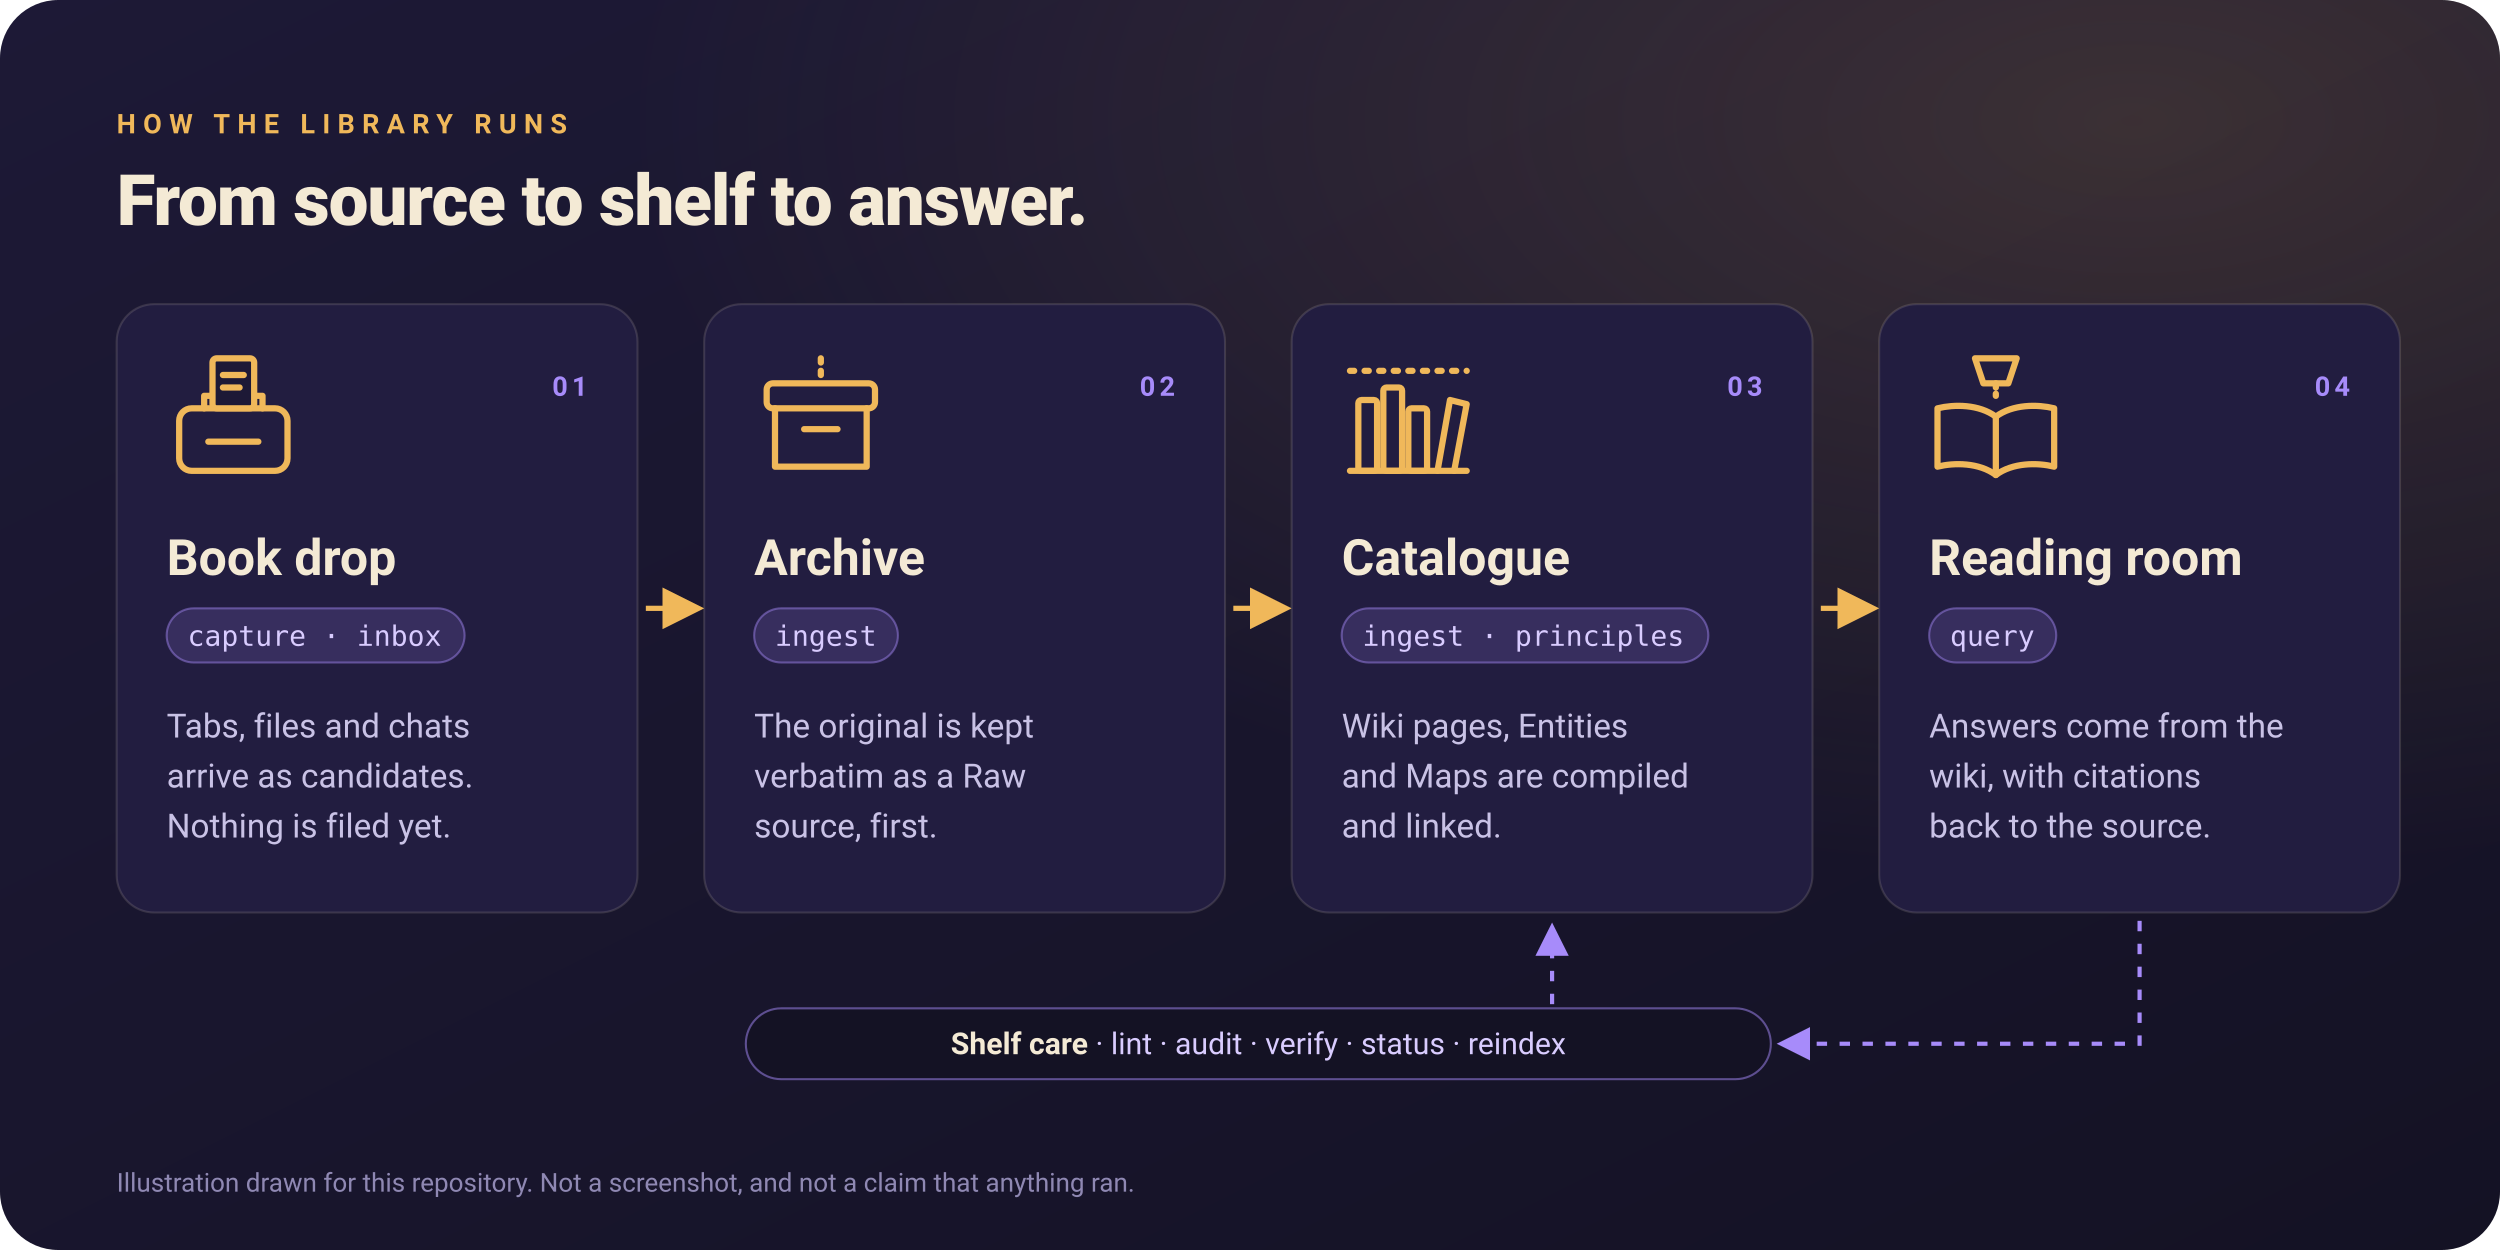
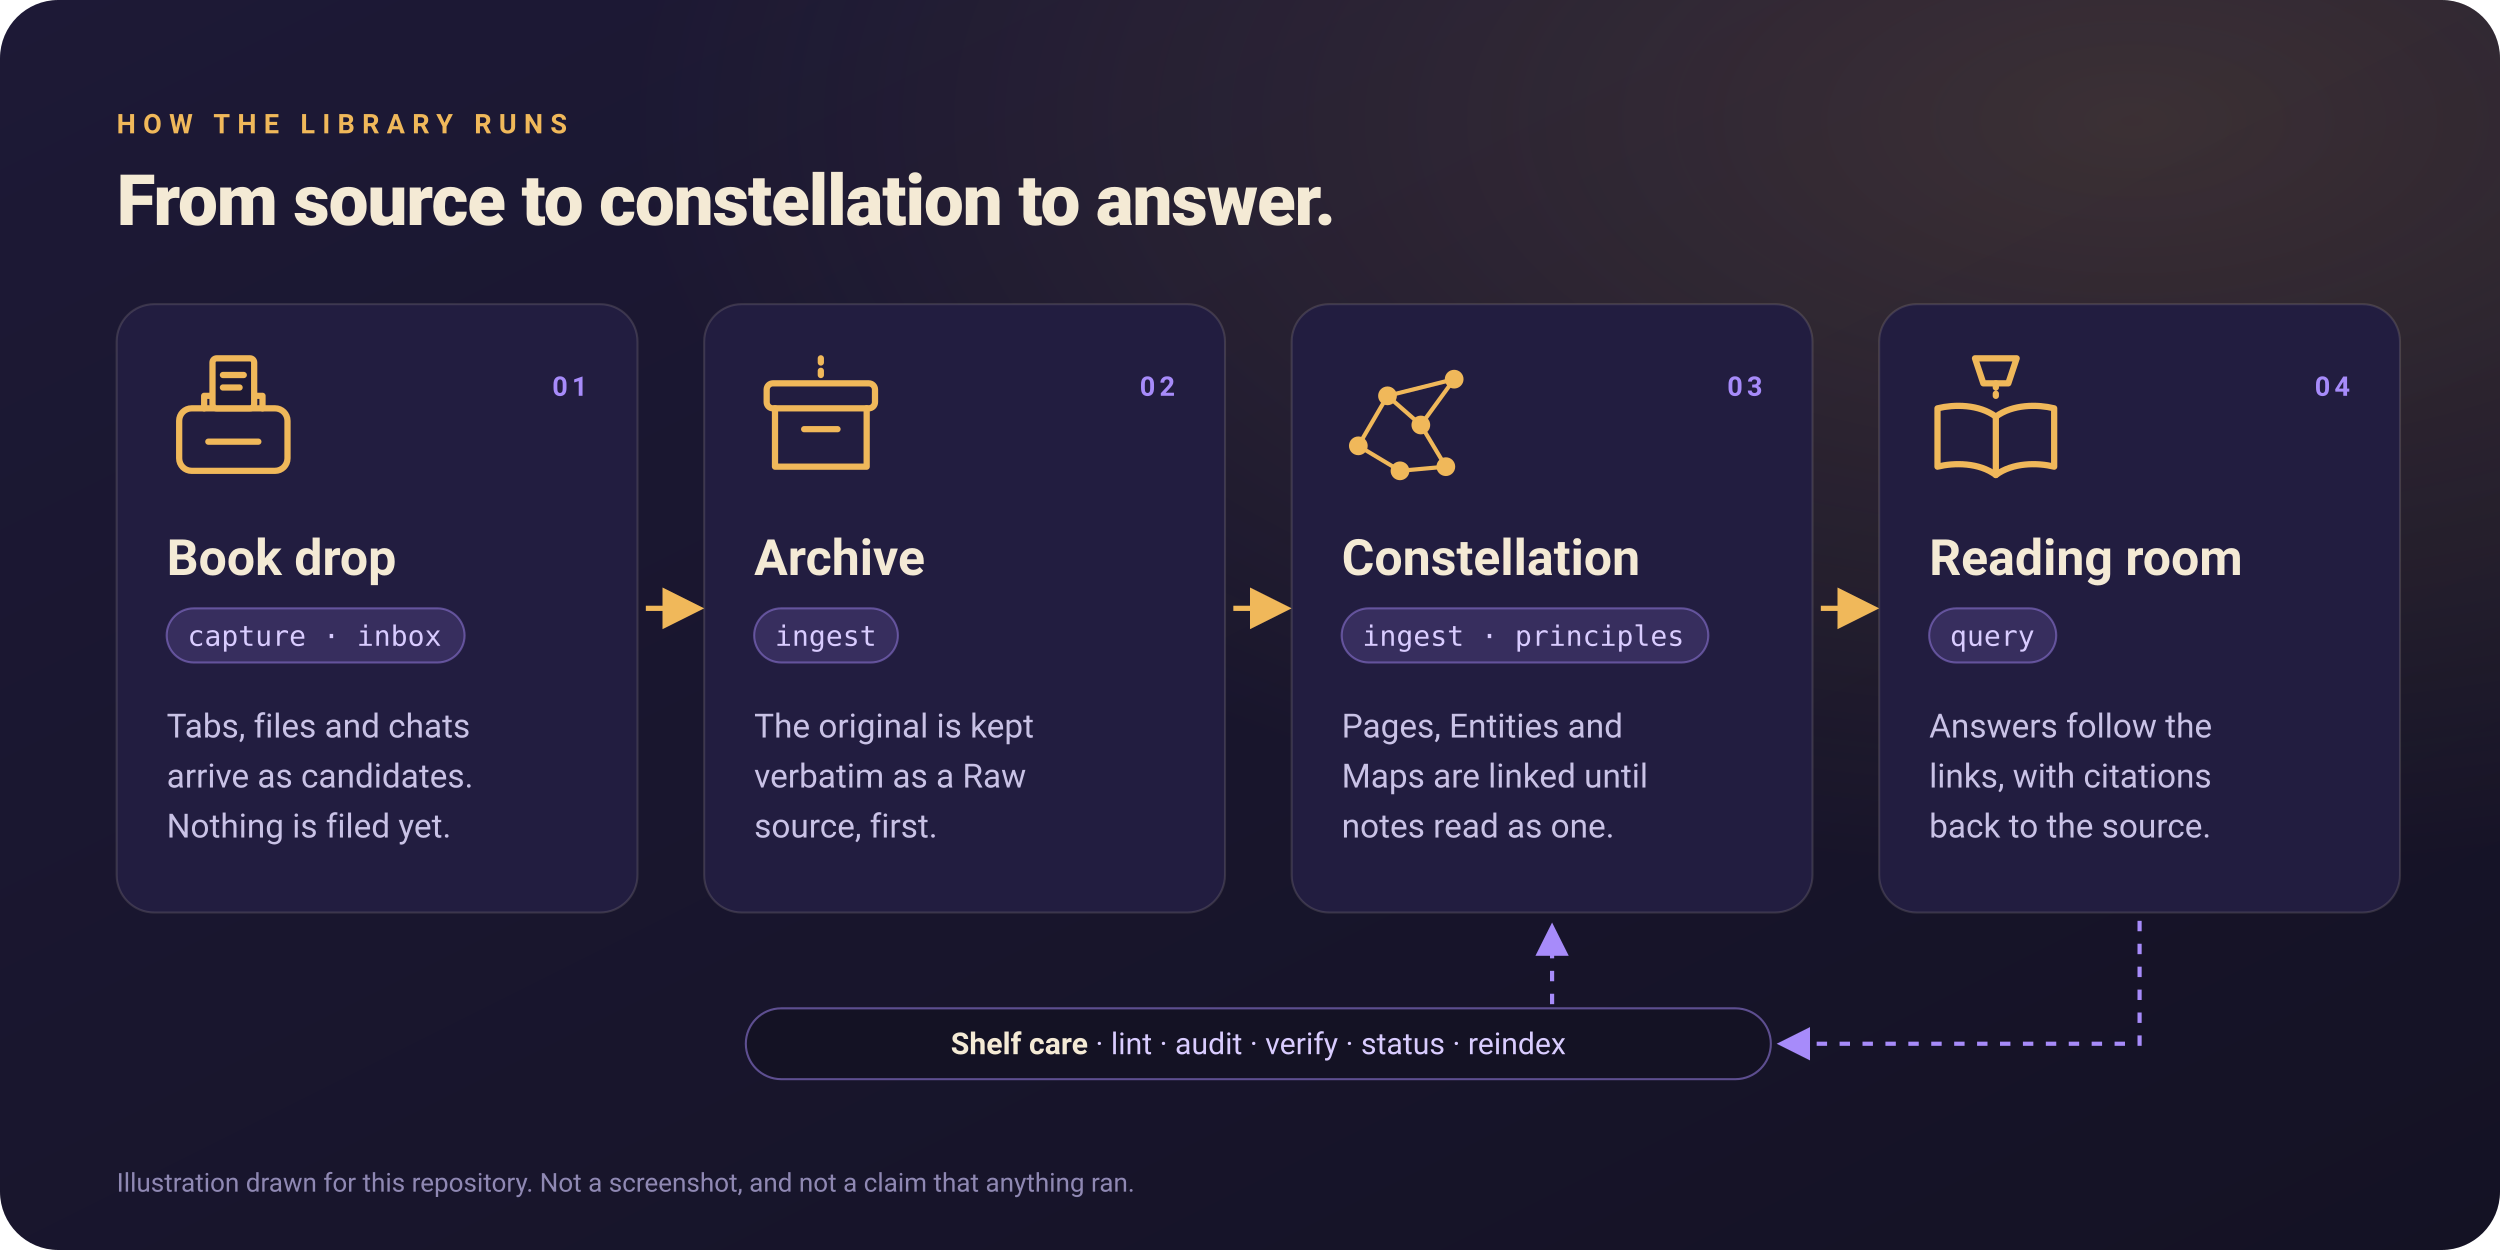
<svg xmlns="http://www.w3.org/2000/svg" width="1200" height="600" viewBox="0 0 1200 600" role="img" aria-labelledby="t d">
  <defs>
    <linearGradient id="bg" x1="0" y1="0" x2="1" y2="1">
      <stop offset="0" stop-color="#1d1936" />
      <stop offset="1" stop-color="#141224" />
    </linearGradient>
    <radialGradient id="lamp" cx=".85" cy=".1" r=".6">
      <stop offset="0" stop-color="#f0b85a" stop-opacity=".16" />
      <stop offset="1" stop-color="#f0b85a" stop-opacity="0" />
    </radialGradient>
    <marker id="arr" viewBox="0 0 10 10" refX="8" refY="5" markerWidth="8" markerHeight="8" orient="auto">
      <path d="M0 0 L10 5 L0 10 z" fill="#f0b85a" />
    </marker>
    <marker id="arrv" viewBox="0 0 10 10" refX="8" refY="5" markerWidth="8" markerHeight="8" orient="auto">
      <path d="M0 0 L10 5 L0 10 z" fill="#a78bfa" />
    </marker>
  </defs>
  <rect width="1200" height="600" rx="28" fill="url(#bg)" />
  <rect width="1200" height="600" rx="28" fill="url(#lamp)" />
  <g font-family="ui-sans-serif, system-ui, -apple-system, 'Segoe UI', Roboto, 'Helvetica Neue', Arial, sans-serif">
    <text x="56" y="64" font-size="13" letter-spacing="3.5" fill="#f0b85a" font-weight="600">HOW THE LIBRARY RUNS</text>
-     <text x="56" y="108" font-size="34" font-weight="800" fill="#f4ead5" letter-spacing="-.5">From source to shelf to answer.</text>
+     <text x="56" y="108" font-size="34" font-weight="800" fill="#f4ead5" letter-spacing="-.5">From source to constellation to answer.</text>
    <rect x="56" y="146" width="250" height="292" rx="18" fill="#221d40" stroke="#f4ead5" stroke-opacity=".14" />
    <g transform="translate(80 170)" fill="none" stroke="#f0b85a" stroke-width="3" stroke-linecap="round" stroke-linejoin="round">
      <rect x="6" y="26" width="52" height="30" rx="6" />
      <path d="M18 26 V20 H46 V26" />
      <rect x="22" y="2" width="20" height="24" rx="2" fill="#1d1936" />
      <path d="M27 10 H37 M27 16 H35" />
      <path d="M20 42 H44" />
    </g>
    <text x="282" y="190" text-anchor="end" font-size="13" letter-spacing="2" fill="#a78bfa" font-weight="700">01</text>
    <text x="80" y="276" font-size="24" font-weight="750" fill="#f4ead5">Book drop</text>
    <rect x="80" y="292" width="143" height="26" rx="13" fill="#a78bfa" fill-opacity=".16" stroke="#a78bfa" stroke-opacity=".45" />
    <text x="90" y="310" font-size="13.5" fill="#d9ccff" font-family="ui-monospace, SFMono-Regular, Menlo, Consolas, monospace">capture · inbox</text>
    <text x="80" y="354" font-size="16" fill="#c9c2e6">Tabs, files and chats</text>
    <text x="80" y="378" font-size="16" fill="#c9c2e6">arrive as candidates.</text>
    <text x="80" y="402" font-size="16" fill="#c9c2e6">Nothing is filed yet.</text>
    <line x1="310" y1="292.0" x2="334" y2="292.0" stroke="#f0b85a" stroke-width="2.5" marker-end="url(#arr)" />
    <rect x="338" y="146" width="250" height="292" rx="18" fill="#221d40" stroke="#f4ead5" stroke-opacity=".14" />
    <g transform="translate(362 170)" fill="none" stroke="#f0b85a" stroke-width="3" stroke-linecap="round" stroke-linejoin="round">
      <rect x="6" y="14" width="52" height="12" rx="3" />
      <path d="M10 26 V54 H54 V26" />
      <path d="M24 36 H40" />
      <path d="M32 2 V12" stroke-dasharray="2 4" />
    </g>
    <text x="564" y="190" text-anchor="end" font-size="13" letter-spacing="2" fill="#a78bfa" font-weight="700">02</text>
    <text x="362" y="276" font-size="24" font-weight="750" fill="#f4ead5">Archive</text>
    <rect x="362" y="292" width="69" height="26" rx="13" fill="#a78bfa" fill-opacity=".16" stroke="#a78bfa" stroke-opacity=".45" />
    <text x="372" y="310" font-size="13.5" fill="#d9ccff" font-family="ui-monospace, SFMono-Regular, Menlo, Consolas, monospace">ingest</text>
    <text x="362" y="354" font-size="16" fill="#c9c2e6">The original is kept</text>
    <text x="362" y="378" font-size="16" fill="#c9c2e6">verbatim as a Raw</text>
    <text x="362" y="402" font-size="16" fill="#c9c2e6">source, first.</text>
    <line x1="592" y1="292.0" x2="616" y2="292.0" stroke="#f0b85a" stroke-width="2.5" marker-end="url(#arr)" />
    <rect x="620" y="146" width="250" height="292" rx="18" fill="#221d40" stroke="#f4ead5" stroke-opacity=".14" />
    <g transform="translate(644 170)" fill="none" stroke="#f0b85a" stroke-width="3" stroke-linecap="round" stroke-linejoin="round">
-       <path d="M4 56 H60" />
-       <rect x="8" y="22" width="9" height="34" rx="1.5" />
-       <rect x="20" y="16" width="9" height="40" rx="1.5" />
-       <rect x="32" y="26" width="9" height="30" rx="1.5" />
-       <path d="M46 56 L52 22 L60 24 L54 56" />
-       <path d="M4 8 H60" stroke-dasharray="2 5" />
+       <path d="M8 44 L22 20" stroke-width="2" />
+       <path d="M22 20 L38 34" stroke-width="2" />
+       <path d="M38 34 L54 12" stroke-width="2" />
+       <path d="M38 34 L50 54" stroke-width="2" />
+       <path d="M50 54 L28 56" stroke-width="2" />
+       <path d="M28 56 L8 44" stroke-width="2" />
+       <path d="M22 20 L54 12" stroke-width="2" />
+       <circle cx="8" cy="44" r="4.5" fill="#f0b85a" stroke="none" />
+       <circle cx="22" cy="20" r="4.5" fill="#f0b85a" stroke="none" />
+       <circle cx="38" cy="34" r="4.5" fill="#f0b85a" stroke="none" />
+       <circle cx="54" cy="12" r="4.5" fill="#f0b85a" stroke="none" />
+       <circle cx="50" cy="54" r="4.5" fill="#f0b85a" stroke="none" />
+       <circle cx="28" cy="56" r="4.5" fill="#f0b85a" stroke="none" />
    </g>
    <text x="846" y="190" text-anchor="end" font-size="13" letter-spacing="2" fill="#a78bfa" font-weight="700">03</text>
-     <text x="644" y="276" font-size="24" font-weight="750" fill="#f4ead5">Catalogue</text>
+     <text x="644" y="276" font-size="24" font-weight="750" fill="#f4ead5">Constellation</text>
    <rect x="644" y="292" width="176" height="26" rx="13" fill="#a78bfa" fill-opacity=".16" stroke="#a78bfa" stroke-opacity=".45" />
    <text x="654" y="310" font-size="13.5" fill="#d9ccff" font-family="ui-monospace, SFMono-Regular, Menlo, Consolas, monospace">ingest · principles</text>
-     <text x="644" y="354" font-size="16" fill="#c9c2e6">Wiki pages, Entities</text>
-     <text x="644" y="378" font-size="16" fill="#c9c2e6">and Maps are compiled</text>
-     <text x="644" y="402" font-size="16" fill="#c9c2e6">and linked.</text>
+     <text x="644" y="354" font-size="16" fill="#c9c2e6">Pages, Entities and</text>
+     <text x="644" y="378" font-size="16" fill="#c9c2e6">Maps are linked until</text>
+     <text x="644" y="402" font-size="16" fill="#c9c2e6">notes read as one.</text>
    <line x1="874" y1="292.0" x2="898" y2="292.0" stroke="#f0b85a" stroke-width="2.5" marker-end="url(#arr)" />
    <rect x="902" y="146" width="250" height="292" rx="18" fill="#221d40" stroke="#f4ead5" stroke-opacity=".14" />
    <g transform="translate(926 170)" fill="none" stroke="#f0b85a" stroke-width="3" stroke-linecap="round" stroke-linejoin="round">
      <path d="M32 30 C24 24 12 24 4 26 V54 C12 52 24 52 32 58 C40 52 52 52 60 54 V26 C52 24 40 24 32 30 Z" />
      <path d="M32 30 V58" />
      <path d="M22 2 H42 L38 14 H26 Z" />
      <path d="M32 14 V20" stroke-dasharray="2 3" />
    </g>
    <text x="1128" y="190" text-anchor="end" font-size="13" letter-spacing="2" fill="#a78bfa" font-weight="700">04</text>
    <text x="926" y="276" font-size="24" font-weight="750" fill="#f4ead5">Reading room</text>
    <rect x="926" y="292" width="61" height="26" rx="13" fill="#a78bfa" fill-opacity=".16" stroke="#a78bfa" stroke-opacity=".45" />
    <text x="936" y="310" font-size="13.5" fill="#d9ccff" font-family="ui-monospace, SFMono-Regular, Menlo, Consolas, monospace">query</text>
-     <text x="926" y="354" font-size="16" fill="#c9c2e6">Answers come from the</text>
-     <text x="926" y="378" font-size="16" fill="#c9c2e6">wiki, with citations</text>
+     <text x="926" y="354" font-size="16" fill="#c9c2e6">Answers follow the</text>
+     <text x="926" y="378" font-size="16" fill="#c9c2e6">links, with citations</text>
    <text x="926" y="402" font-size="16" fill="#c9c2e6">back to the source.</text>
    <path d="M1027.0 442 V501 H856" fill="none" stroke="#a78bfa" stroke-width="2" stroke-dasharray="5 6" marker-end="url(#arrv)" />
    <line x1="745.0" y1="482" x2="745.0" y2="446" stroke="#a78bfa" stroke-width="2" stroke-dasharray="5 6" marker-end="url(#arrv)" />
    <rect x="358" y="484" width="492" height="34" rx="17" fill="#141224" stroke="#a78bfa" stroke-opacity=".5" />
    <text x="604.0" y="506" text-anchor="middle" font-size="14.5" fill="#d9ccff">
      <tspan font-weight="700" fill="#f4ead5">Shelf care</tspan>  ·  lint · audit · verify · status · reindex</text>
    <text x="56" y="572" font-size="12.5" fill="#8f88b3">Illustration drawn for this repository. Not a screenshot, and not a claim that anything ran.</text>
  </g>
</svg>
